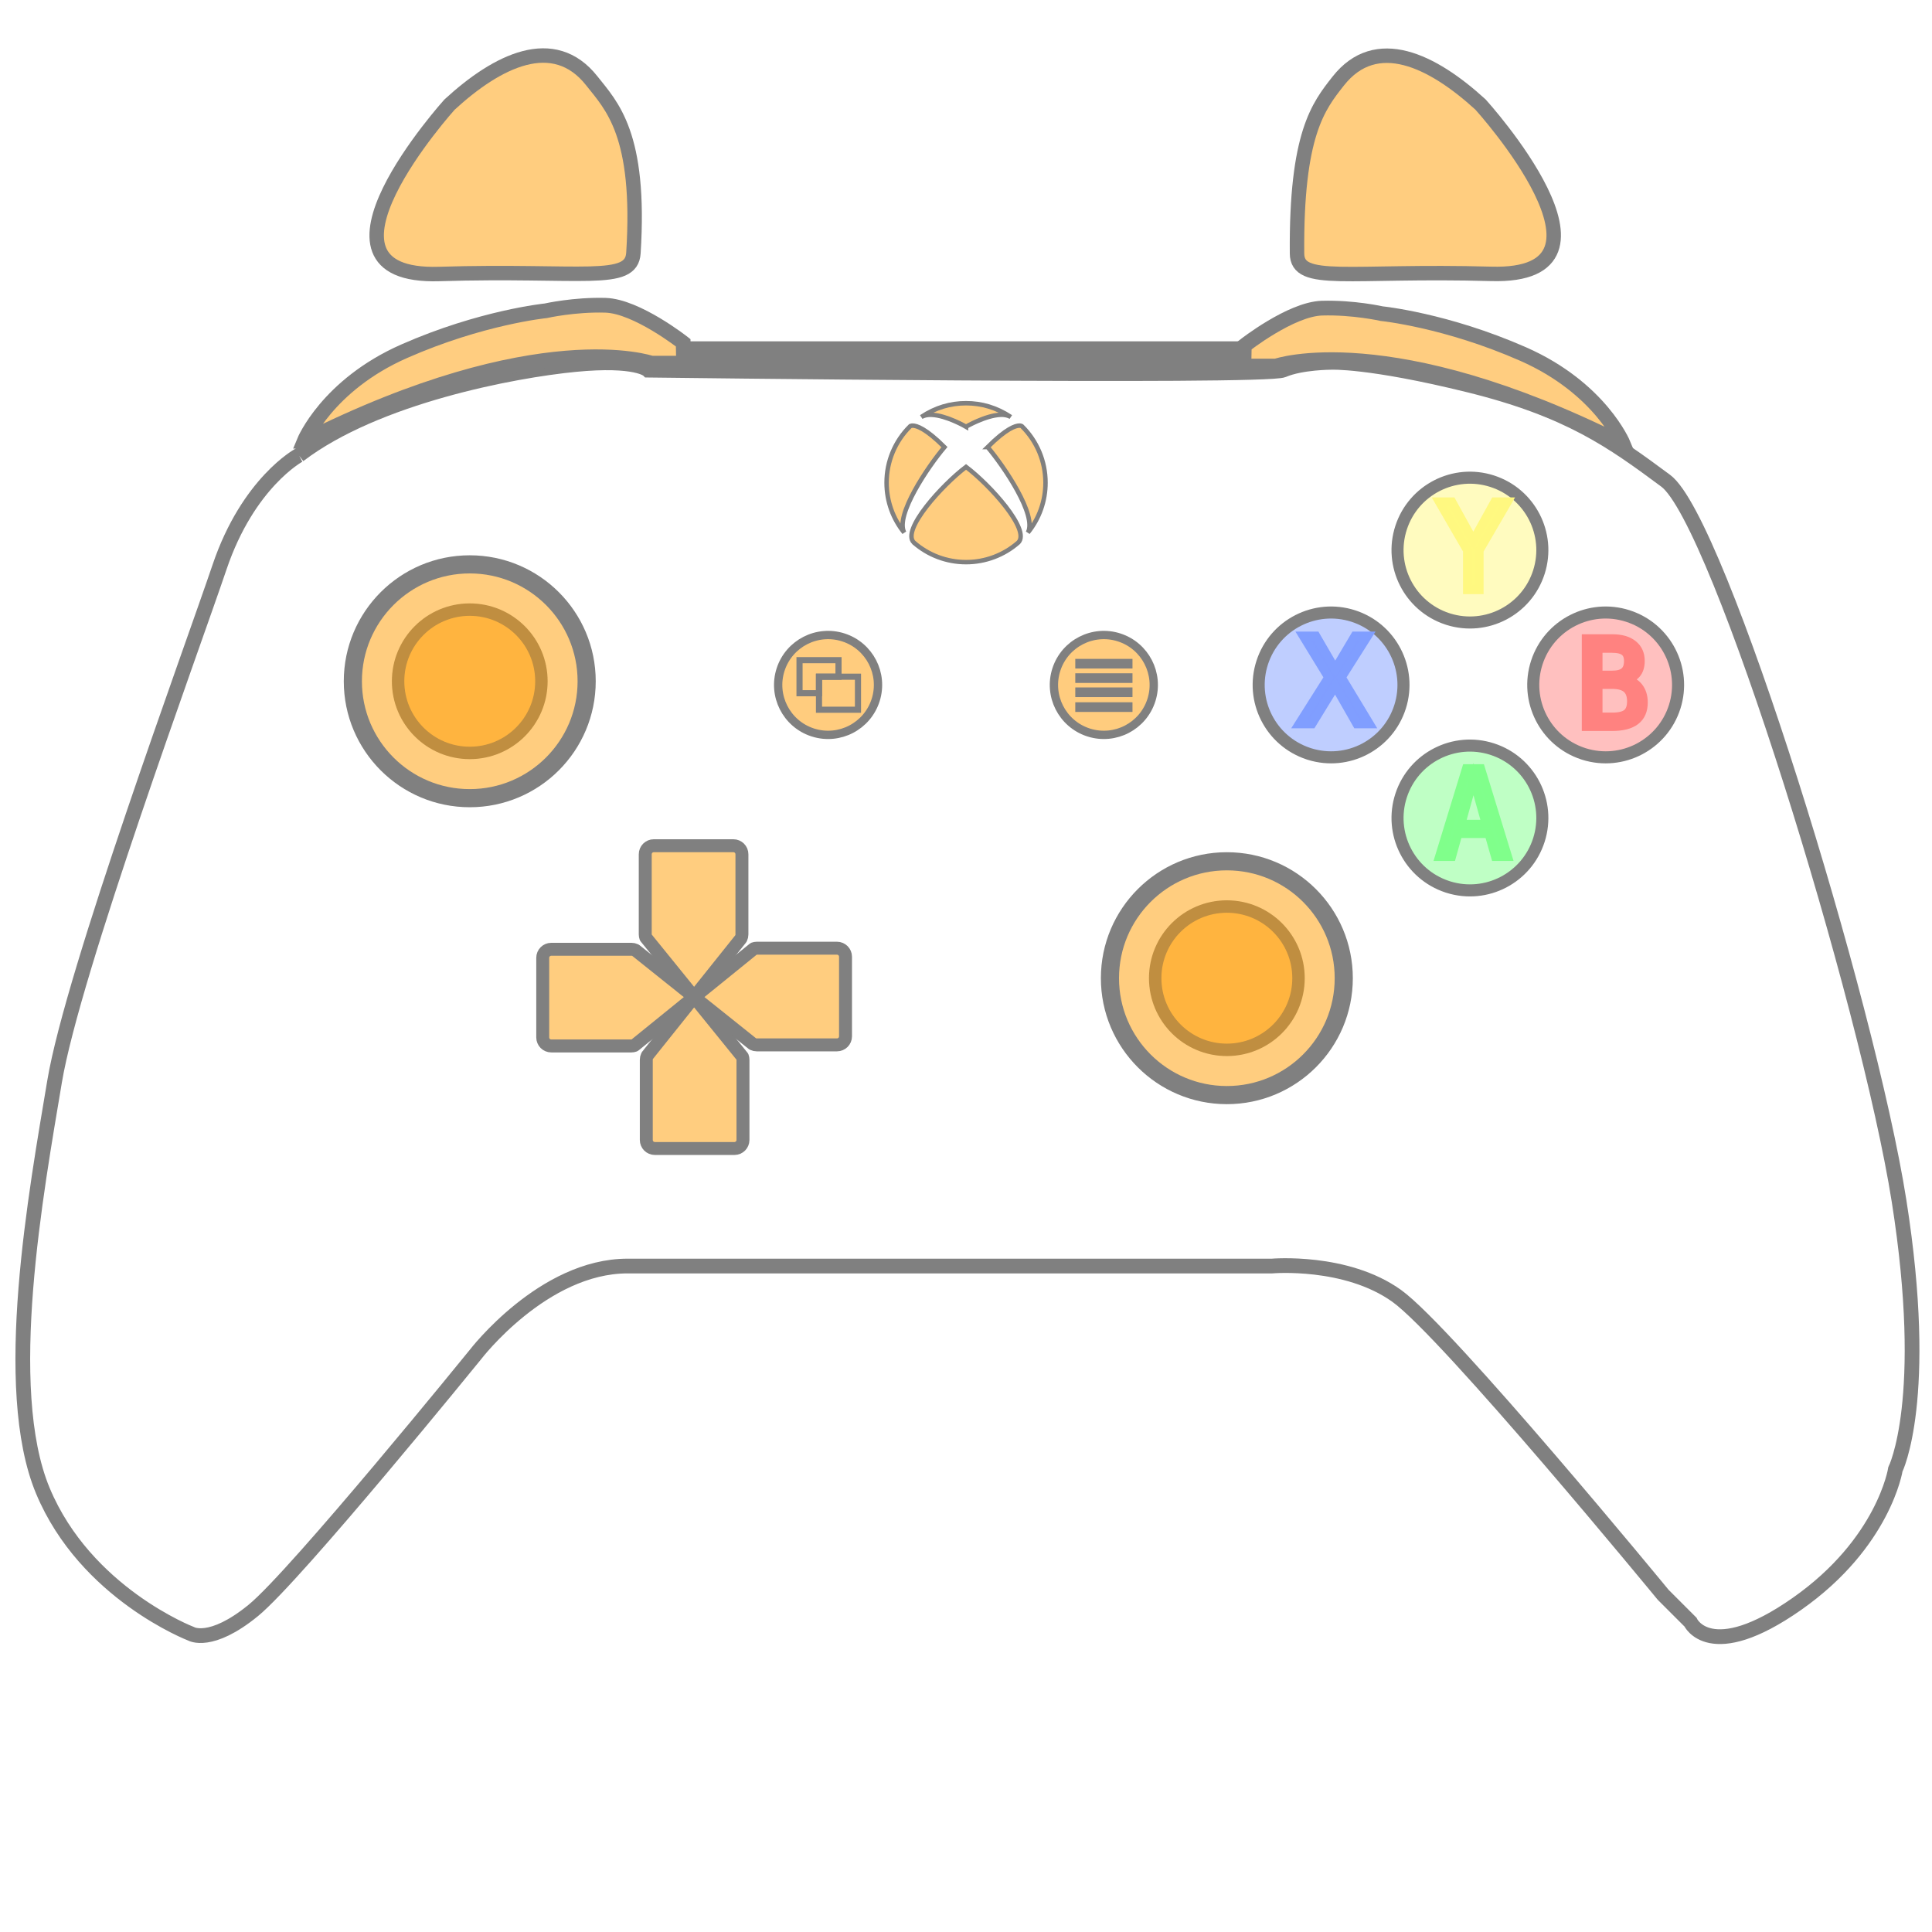
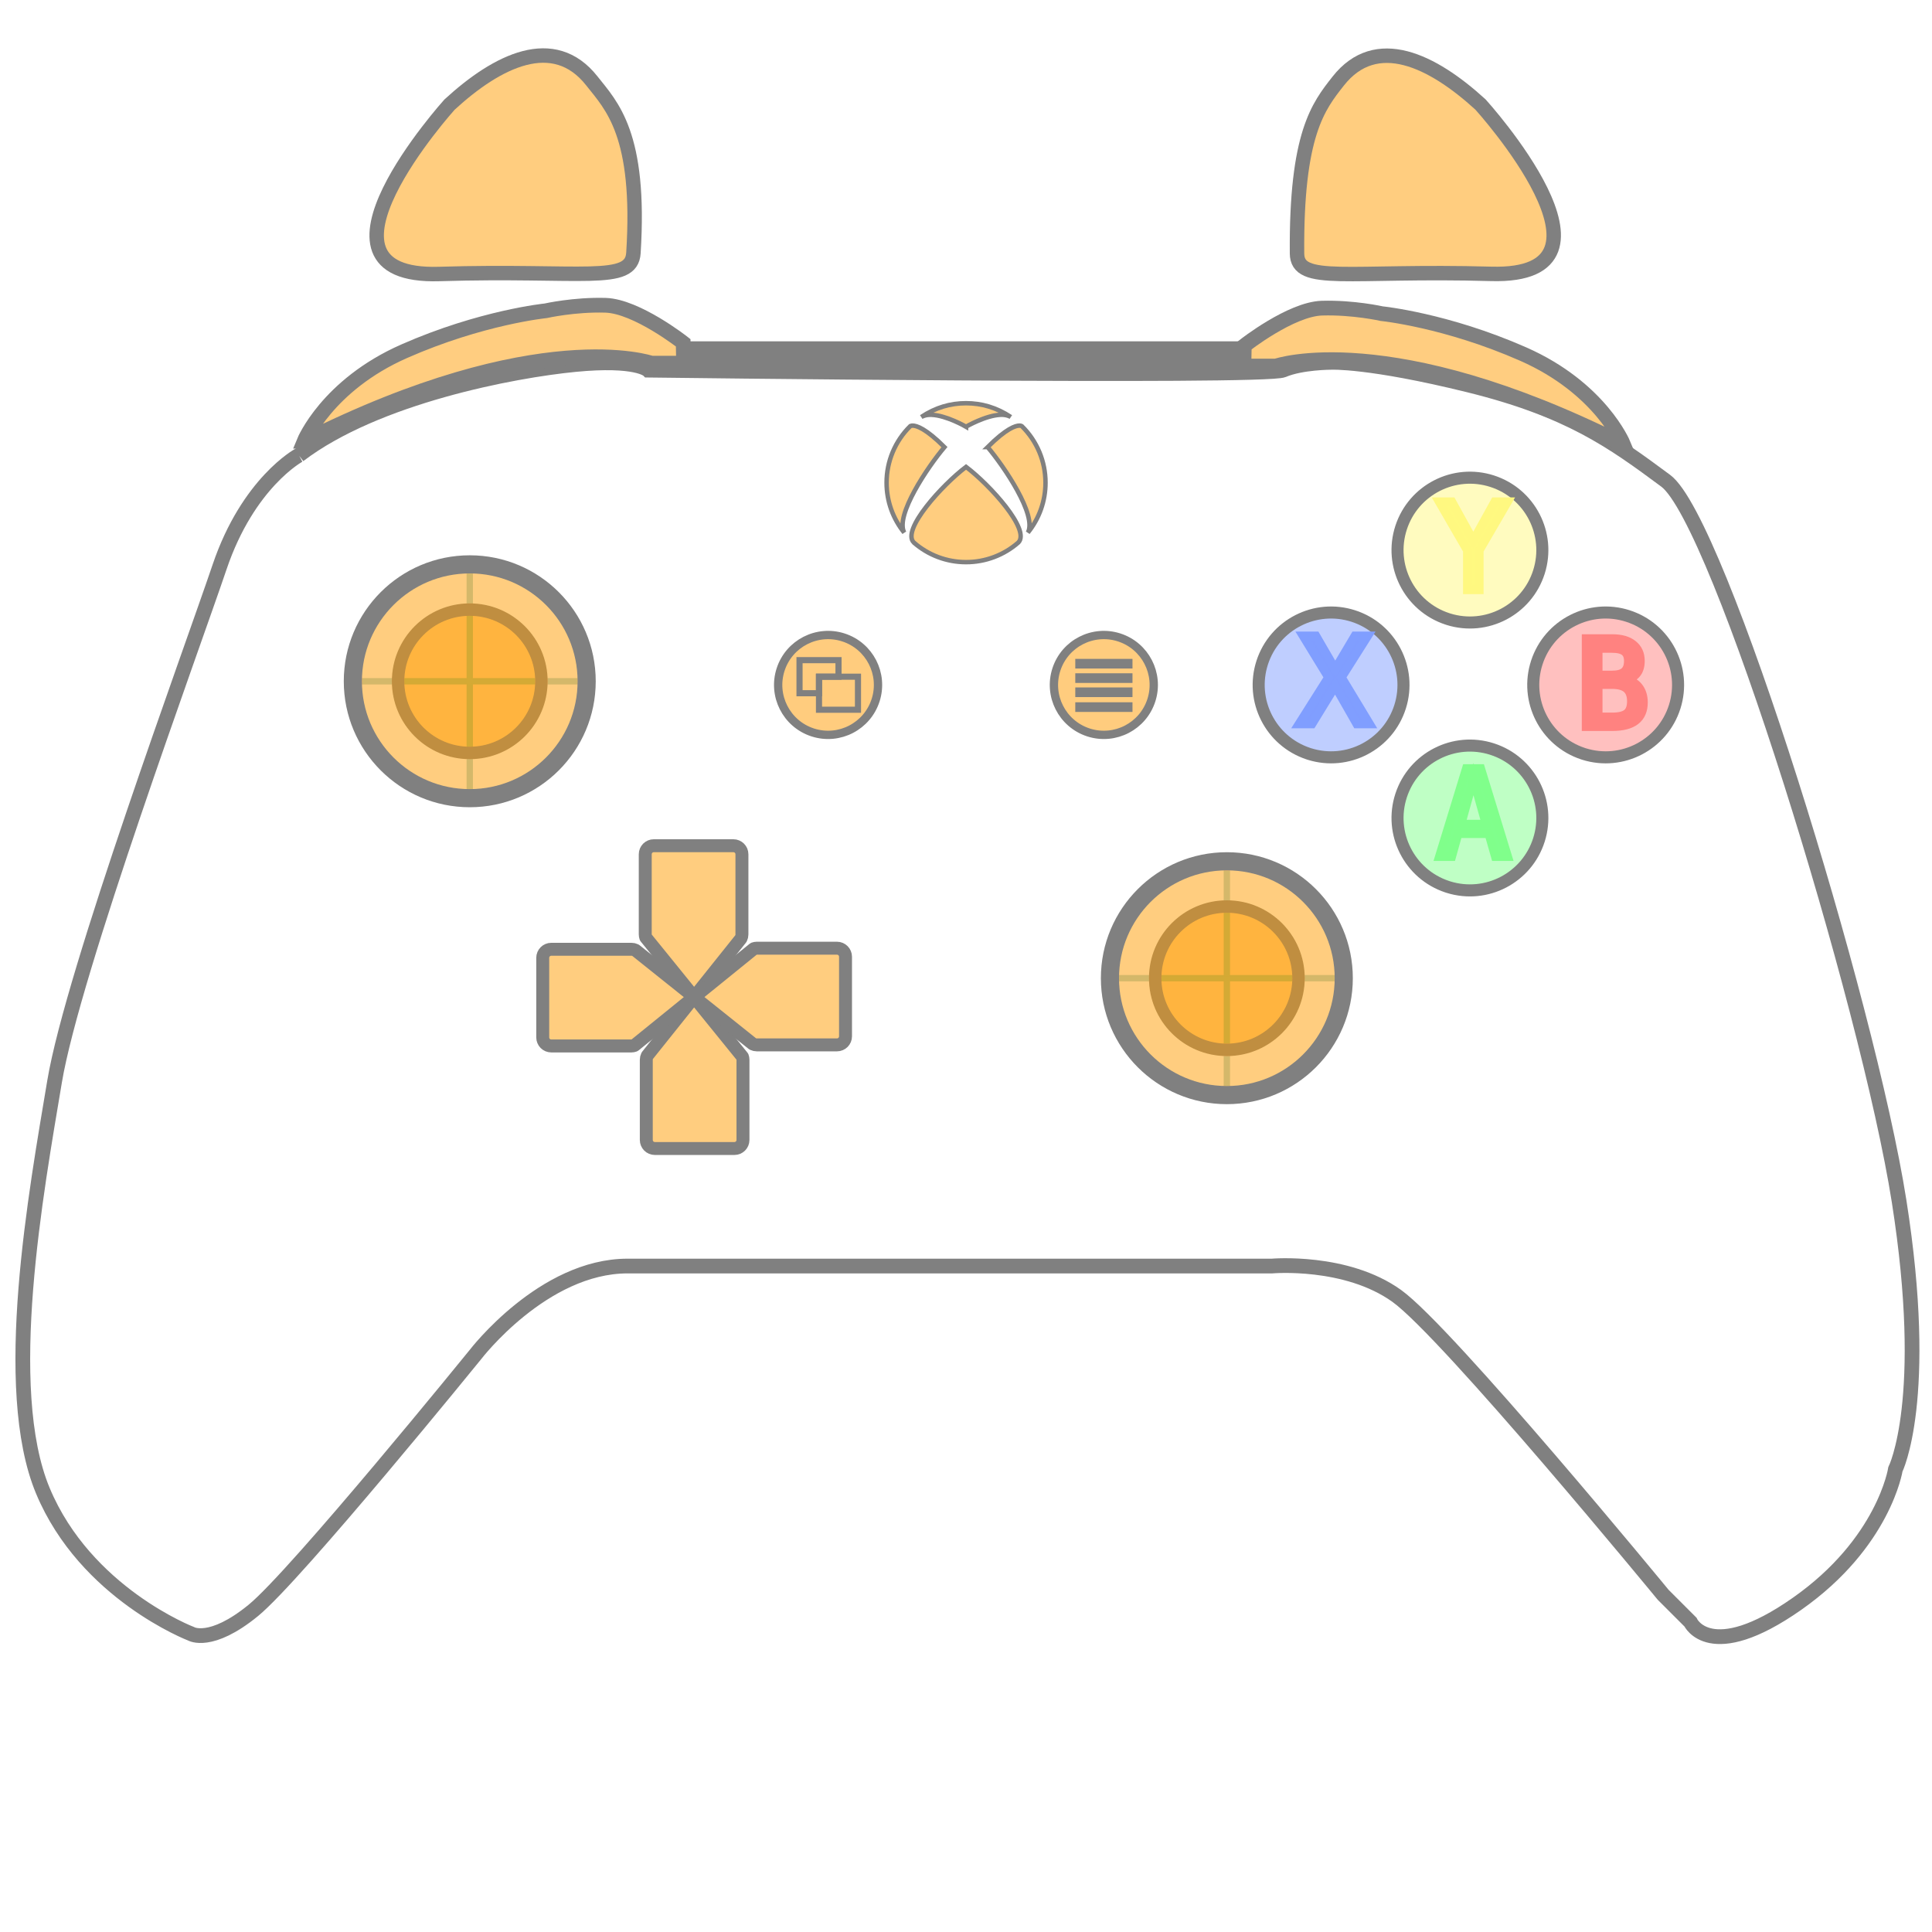
<svg xmlns="http://www.w3.org/2000/svg" width="1024" height="1024" version="1.1" viewBox="0 0 270.93 270.93">
  <g transform="translate(-8.3333e-7 1.7082)">
    <g id="svg-gamepad_base_frame">
      <path d="m41.908 62.133s-7.106 3.826-11.115 15.67c-4.009 11.844-20.59 56.849-23.14 72.155-2.551 15.306-7.653 43.001-1.64 57.396s20.772 20.043 20.772 20.043 2.733 1.64 8.746-3.28c6.013-4.92 31.158-35.895 31.158-35.895s9.475-12.39 21.318-12.39h90.375s10.386-0.911 17.492 4.191c7.106 5.102 37.353 41.908 37.353 41.908l3.826 3.826s2.733 6.013 14.941-2.551c12.208-8.564 13.804-18.864 13.804-18.864s4.896-9.792 0.515-37.622c-4.381-27.83-25.253-95.471-32.726-101.01-7.473-5.54-13.572-9.953-27.602-13.415-14.03-3.462-19.314-3.189-19.314-3.189s-4.191 0-6.742 1.093c-2.551 1.093-89.034 0-89.034 0s-1.611-1.625-10.243-0.788c-8.632 0.837-27.889 4.444-38.746 12.723z" style="fill:none;mix-blend-mode:darken;paint-order:normal;stroke-width:2.065;stroke:#808080" />
      <rect x="97.341" y="47.197" width="75.585" height="1.539" ry="0" style="fill:none;mix-blend-mode:darken;paint-order:normal;stroke-width:2.081;stroke:#808080" />
    </g>
    <path id="svg-gamepad-btn-lb" d="m42.646 60.169s3.221-7.859 14.044-12.626c10.823-4.767 19.842-5.669 19.842-5.669s3.994-0.902 8.375-0.773c4.381 0.129 10.898 5.26 10.898 5.26l0.053 2.857h-4.509s-15.847-5.54-48.702 10.951z" style="fill-opacity:.497;fill:#ff9c00;mix-blend-mode:darken;paint-order:normal;stroke-width:2.065;stroke:#808080" />
    <path id="svg-gamepad-btn-rb" d="m227.65 60.572s-3.221-7.859-14.044-12.626c-10.823-4.767-19.842-5.669-19.842-5.669s-3.994-0.902-8.375-0.773c-4.381 0.129-10.898 5.26-10.898 5.26l-0.053 2.857h4.509s15.847-5.54 48.702 10.951z" style="fill-opacity:.497;fill:#ff9c00;mix-blend-mode:darken;paint-order:normal;stroke-width:2.065;stroke:#808080" />
    <g id="svg-gamepad-leftstick-g" style="mix-blend-mode:darken;paint-order:normal">
-       <ellipse id="svg-gamepad-leftstick" cx="65.875" cy="93.828" rx="10.049" ry="10.049" style="fill-opacity:.503;fill:#ff9c00;paint-order:normal;stroke-width:1.743;stroke:#808080" />
+       <g id="svg-gamepad-leftstick">
+         <ellipse id="svg-gamepad-leftstick-body" cx="65.875" cy="93.828" rx="10.049" ry="10.049" style="fill-opacity:.503;fill:#ff9c00;paint-order:normal;stroke-width:1.743;stroke:#808080" />
+         <path transform="translate(106.17 41.638)" d="m-50.342 52.19 18.873-2e-6v0l1.226 2e-6" style="fill:#808080;mix-blend-mode:darken;paint-order:normal;stroke-linecap:round;stroke-linejoin:round;stroke-width:.543;stroke:#d4d4d4" />
+         <path transform="translate(106.17 41.638)" d="m-40.293 42.14v20.099" style="fill:#808080;mix-blend-mode:darken;paint-order:normal;stroke-linecap:round;stroke-linejoin:round;stroke-width:.543;stroke:#d4d4d4" />
+       </g>
      <circle id="svg-gamepad-btn-leftstick" cx="65.875" cy="93.828" r="16.394" style="fill-opacity:.503;fill:#ff9c00;paint-order:normal;stroke-width:2.543;stroke:#808080" />
+       <path d="m49.481 93.828h30.788v0h2" style="fill:#808080;mix-blend-mode:darken;paint-order:normal;stroke-linecap:round;stroke-linejoin:round;stroke-width:.886;stroke:#d4d4d4" />
+       <path d="m65.875 77.435v32.787" style="fill:#808080;mix-blend-mode:darken;paint-order:normal;stroke-linecap:round;stroke-linejoin:round;stroke-width:.886;stroke:#d4d4d4" />
    </g>
    <g id="svg-gamepad-rightstick-g" transform="translate(106.17 41.638)" style="mix-blend-mode:darken;paint-order:normal">
-       <circle id="svg-gamepad-rightstick" cx="65.875" cy="93.828" r="10.049" style="fill-opacity:.503;fill:#ff9c00;paint-order:normal;stroke-width:1.743;stroke:#808080" />
+       <g id="svg-gamepad-rightstick">
+         <circle id="svg-gamepad-rightstick-body" cx="65.875" cy="93.828" r="10.049" style="fill-opacity:.503;fill:#ff9c00;paint-order:normal;stroke-width:1.743;stroke:#808080" />
+         <path transform="translate(-6.4583e-7)" d="m55.826 93.828 18.873-2e-6v0l1.226 2e-6" style="fill:#808080;mix-blend-mode:darken;paint-order:normal;stroke-linecap:round;stroke-linejoin:round;stroke-width:.543;stroke:#d4d4d4" />
+         <path transform="translate(-6.4583e-7)" d="m65.875 83.779v20.099" style="fill:#808080;mix-blend-mode:darken;paint-order:normal;stroke-linecap:round;stroke-linejoin:round;stroke-width:.543;stroke:#d4d4d4" />
+       </g>
      <circle id="svg-gamepad-btn-rightstick" cx="65.875" cy="93.828" r="16.394" style="fill-opacity:.503;fill:#ff9c00;paint-order:normal;stroke-width:2.543;stroke:#808080" />
+       <path d="m49.481 93.828 30.788-4e-6v0l2 4e-6" style="fill:#808080;mix-blend-mode:darken;paint-order:normal;stroke-linecap:round;stroke-linejoin:round;stroke-width:.886;stroke:#d4d4d4" />
+       <path d="m65.875 77.435v32.787" style="fill:#808080;mix-blend-mode:darken;paint-order:normal;stroke-linecap:round;stroke-linejoin:round;stroke-width:.886;stroke:#d4d4d4" />
    </g>
    <path id="svg-gamepad-btn-guide" d="m128.14 74.365a11.093 11.093 0 0 0 7.332 2.756 11.105 11.105 0 0 0 7.337-2.756c1.743-1.775-4.008-8.086-7.337-10.601-3.326 2.515-9.081 8.826-7.334 10.601zm10.362-13.376c2.321 2.75 6.948 9.577 5.641 11.989a11.089 11.089 0 0 0 2.47-6.996 11.095 11.095 0 0 0-3.315-7.926s-0.026-0.02-0.076-0.039a0.764 0.764 0 0 0-0.261-0.042c-0.55 0-1.844 0.403-4.463 3.014zm-10.78-2.97c-0.053 0.019-0.076 0.038-0.08 0.039a11.101 11.101 0 0 0-3.313 7.926c0 2.651 0.927 5.082 2.47 6.995-1.299-2.42 3.325-9.241 5.647-11.988-2.618-2.613-3.914-3.014-4.463-3.014a0.673 0.673 0 0 0-0.261 0.043v-2e-3zm7.749 0.116s-2.734-1.6-4.869-1.676c-0.839-0.03-1.352 0.274-1.413 0.314 1.992-1.337 4.109-1.937 6.269-1.937h0.013c2.167 0 4.276 0.599 6.282 1.935-0.062-0.042-0.57-0.345-1.411-0.314-2.136 0.076-4.871 1.671-4.871 1.671v0.004z" style="fill-opacity:.5;fill:#ff9c00;mix-blend-mode:darken;paint-order:normal;stroke-width:.626;stroke:#808080" p-id="7437" />
    <g id="svg-gamepad-btn-select-g" style="fill:none">
      <path id="svg-gamepad-btn-select" d="m152.6 100.99a7 7 0 0 1-4.46-8.815 7 7 0 0 1 8.797-4.496 7 7 0 0 1 4.531 8.779 7 7 0 0 1-8.761 4.567z" style="fill-opacity:.504;fill:#ff9c00;stroke-width:1.165;stroke:#808080" />
      <rect x="151.29" y="91.187" width="7.022" height=".354" style="fill:none;stroke:#808080" />
      <rect x="151.29" y="93.208" width="7.022" height=".354" style="fill:none;stroke:#808080" />
      <rect x="151.29" y="95.193" width="7.022" height=".354" style="fill:none;stroke:#808080" />
      <rect x="151.29" y="97.275" width="7.022" height=".354" style="fill:none;stroke:#808080" />
    </g>
    <g id="svg-gamepad-btn-share-g" style="fill:none">
      <path id="svg-gamepad-btn-share" d="m113.93 100.99a7 7 0 0 1-4.46-8.815 7 7 0 0 1 8.797-4.496 7 7 0 0 1 4.531 8.779 7 7 0 0 1-8.761 4.567z" style="fill-opacity:.504;fill:#ff9c00;stroke-width:1.165;stroke:#808080" />
      <path d="m112.12 90.87v4.633h2.733v-2.317h2.733v-2.317z" style="fill:none;stroke-width:.86;stroke:#808080" />
      <path d="m114.85 93.187v4.633h5.466v-4.633h-2.733z" style="fill:none;stroke-width:.86;stroke:#808080" />
    </g>
    <g id="svg-gamepad-btn-west" transform="translate(.63773)">
      <path id="svg-gamepad-btn-west-frame" d="m182.84 103.98a10.152 10.152 0 0 1-6.469-12.784 10.152 10.152 0 0 1 12.758-6.52 10.152 10.152 0 0 1 6.572 12.732 10.152 10.152 0 0 1-12.705 6.623z" style="fill-opacity:.5;fill:#809eff;stroke-width:1.69;stroke:#808080" />
      <text transform="matrix(1.302 0 0 1.302 -1011.2 -69.578)" style="fill:#809dff;font-family:Consolas;font-size:13.006px;font-variant-caps:normal;font-variant-east-asian:normal;font-variant-ligatures:normal;font-variant-numeric:normal;shape-inside:url(#rect17);stroke-width:.933;stroke:#809eff;white-space:pre" xml:space="preserve">
        <tspan x="915.967" y="130.103">X
</tspan>
      </text>
    </g>
    <g id="svg-gamepad-btn-north">
      <path id="svg-gamepad-btn-north-frame" d="m202.95 85.072a10.152 10.152 0 0 1-6.469-12.784 10.152 10.152 0 0 1 12.758-6.52 10.152 10.152 0 0 1 6.572 12.732 10.152 10.152 0 0 1-12.705 6.623z" style="fill-opacity:.5;fill:#fff980;stroke-width:1.69;stroke:#808080" />
      <text transform="matrix(1.302 0 0 1.302 -991.07 -88.392)" style="fill:#fff980;font-family:Consolas;font-size:13.006px;font-variant-caps:normal;font-variant-east-asian:normal;font-variant-ligatures:normal;font-variant-numeric:normal;shape-inside:url(#rect17-9);stroke-width:.933;stroke:#fff880;white-space:pre" xml:space="preserve">
        <tspan x="915.967" y="130.103">Y
</tspan>
      </text>
    </g>
    <g id="svg-gamepad-btn-east" transform="translate(-.54663)">
      <path id="svg-gamepad-btn-east-frame" d="m222.53 103.98a10.152 10.152 0 0 1-6.469-12.784 10.152 10.152 0 0 1 12.759-6.52 10.152 10.152 0 0 1 6.572 12.732 10.152 10.152 0 0 1-12.706 6.623z" style="fill-opacity:.5;fill:#ff8280;stroke-width:1.69;stroke:#808080" />
      <text transform="matrix(1.302 0 0 1.302 -970.98 -69.201)" style="fill:#ff8280;font-family:Consolas;font-size:13.006px;font-variant-caps:normal;font-variant-east-asian:normal;font-variant-ligatures:normal;font-variant-numeric:normal;shape-inside:url(#rect17-9-5);stroke-width:.933;stroke:#ff8280;white-space:pre" xml:space="preserve">
        <tspan x="915.967" y="130.103">B
</tspan>
      </text>
    </g>
    <g id="svg-gamepad-btn-south">
      <path id="svg-gamepad-btn-south-frame" d="m202.95 122.64a10.152 10.152 0 0 1-6.469-12.784 10.152 10.152 0 0 1 12.758-6.52 10.152 10.152 0 0 1 6.572 12.732 10.152 10.152 0 0 1-12.705 6.623z" style="fill-opacity:.5;fill:#80ff8c;stroke-width:1.69;stroke:#808080" />
      <text transform="matrix(1.302 0 0 1.302 -991.05 -50.977)" style="fill:#80ff8c;font-family:Consolas;font-size:13.006px;font-variant-caps:normal;font-variant-east-asian:normal;font-variant-ligatures:normal;font-variant-numeric:normal;shape-inside:url(#rect17-2);stroke-width:.933;stroke:#80ff8b;white-space:pre" xml:space="preserve">
        <tspan x="915.967" y="130.103">A
</tspan>
      </text>
    </g>
    <g>
      <path id="svg-gamepad-dpad-up" d="m91.685 116.89c-0.665 0-1.2 0.535-1.2 1.2v11.247c0 0.147 0.028 0.287 0.076 0.417 5.64e-4 2e-3 9.79e-4 3e-3 0.002 5e-3l0.482 0.594 6.295 7.767 6.31-7.894 0.238-0.298c0.013-0.024 0.026-0.048 0.038-0.072 0.075-0.157 0.117-0.333 0.117-0.519v-11.247c0-0.665-0.535-1.2-1.2-1.2z" style="fill-opacity:.503;fill:#ff9c00;stroke-linejoin:round;stroke-miterlimit:0;stroke-width:1.815;stroke:#808080" />
      <path id="svg-gamepad-dpad-down" d="m102.99 159.35c0.665 0 1.2-0.535 1.2-1.2v-11.247c0-0.147-0.028-0.287-0.076-0.417-5.7e-4 -2e-3 -9.8e-4 -3e-3 -2e-3 -5e-3l-0.482-0.594-6.295-7.767-6.31 7.894-0.238 0.298c-0.013 0.024-0.026 0.048-0.038 0.072-0.075 0.157-0.117 0.333-0.117 0.519v11.247c0 0.665 0.535 1.2 1.2 1.2z" style="fill-opacity:.503;fill:#ff9c00;stroke-linejoin:round;stroke-miterlimit:0;stroke-width:1.815;stroke:#808080" />
      <path id="svg-gamepad-dpad-left" d="m76.109 143.77c0 0.665 0.535 1.2 1.2 1.2h11.247c0.147 0 0.287-0.028 0.417-0.076 2e-3 -5.6e-4 3e-3 -9.8e-4 5e-3 -2e-3l0.594-0.482 7.767-6.295-7.894-6.31-0.298-0.238c-0.024-0.013-0.048-0.026-0.072-0.038-0.157-0.075-0.333-0.117-0.519-0.117h-11.247c-0.665 0-1.2 0.535-1.2 1.2z" style="fill-opacity:.503;fill:#ff9c00;stroke-linejoin:round;stroke-miterlimit:0;stroke-width:1.815;stroke:#808080" />
      <path id="svg-gamepad-dpad-right" d="m118.57 132.46c0-0.665-0.535-1.2-1.2-1.2h-11.247c-0.147 0-0.287 0.028-0.417 0.076-2e-3 5.6e-4 -3e-3 9.8e-4 -5e-3 2e-3l-0.594 0.482-7.767 6.295 7.894 6.31 0.298 0.238c0.024 0.013 0.048 0.026 0.072 0.038 0.157 0.075 0.333 0.117 0.519 0.117h11.247c0.665 0 1.2-0.535 1.2-1.2z" style="fill-opacity:.503;fill:#ff9c00;stroke-linejoin:round;stroke-miterlimit:0;stroke-width:1.815;stroke:#808080" />
    </g>
    <path id="svg-gamepad-lefttrigger" d="m63.044 12.957c6.717-6.172 14.601-10.094 19.945-3.33 2.785 3.524 6.897 7.49 5.838 24.146-0.28 4.41-7.134 2.325-27.235 2.942-20.548 0.631 1.451-23.758 1.451-23.758z" style="fill-opacity:.5;fill:#ff9c00;stroke-linejoin:round;stroke-width:2.026;stroke:#808080" />
    <path id="svg-gamepad-righttrigger" d="m207.61 12.945c-6.734-6.154-14.628-10.054-19.954-3.276-2.775 3.532-5.902 7.418-5.772 24.161 0.034 4.419 7.14 2.305 27.243 2.868 20.549 0.575-1.516-23.753-1.516-23.753z" style="fill-opacity:.5;fill:#ff9c00;stroke-linejoin:round;stroke-width:2.026;stroke:#808080" />
  </g>
</svg>
